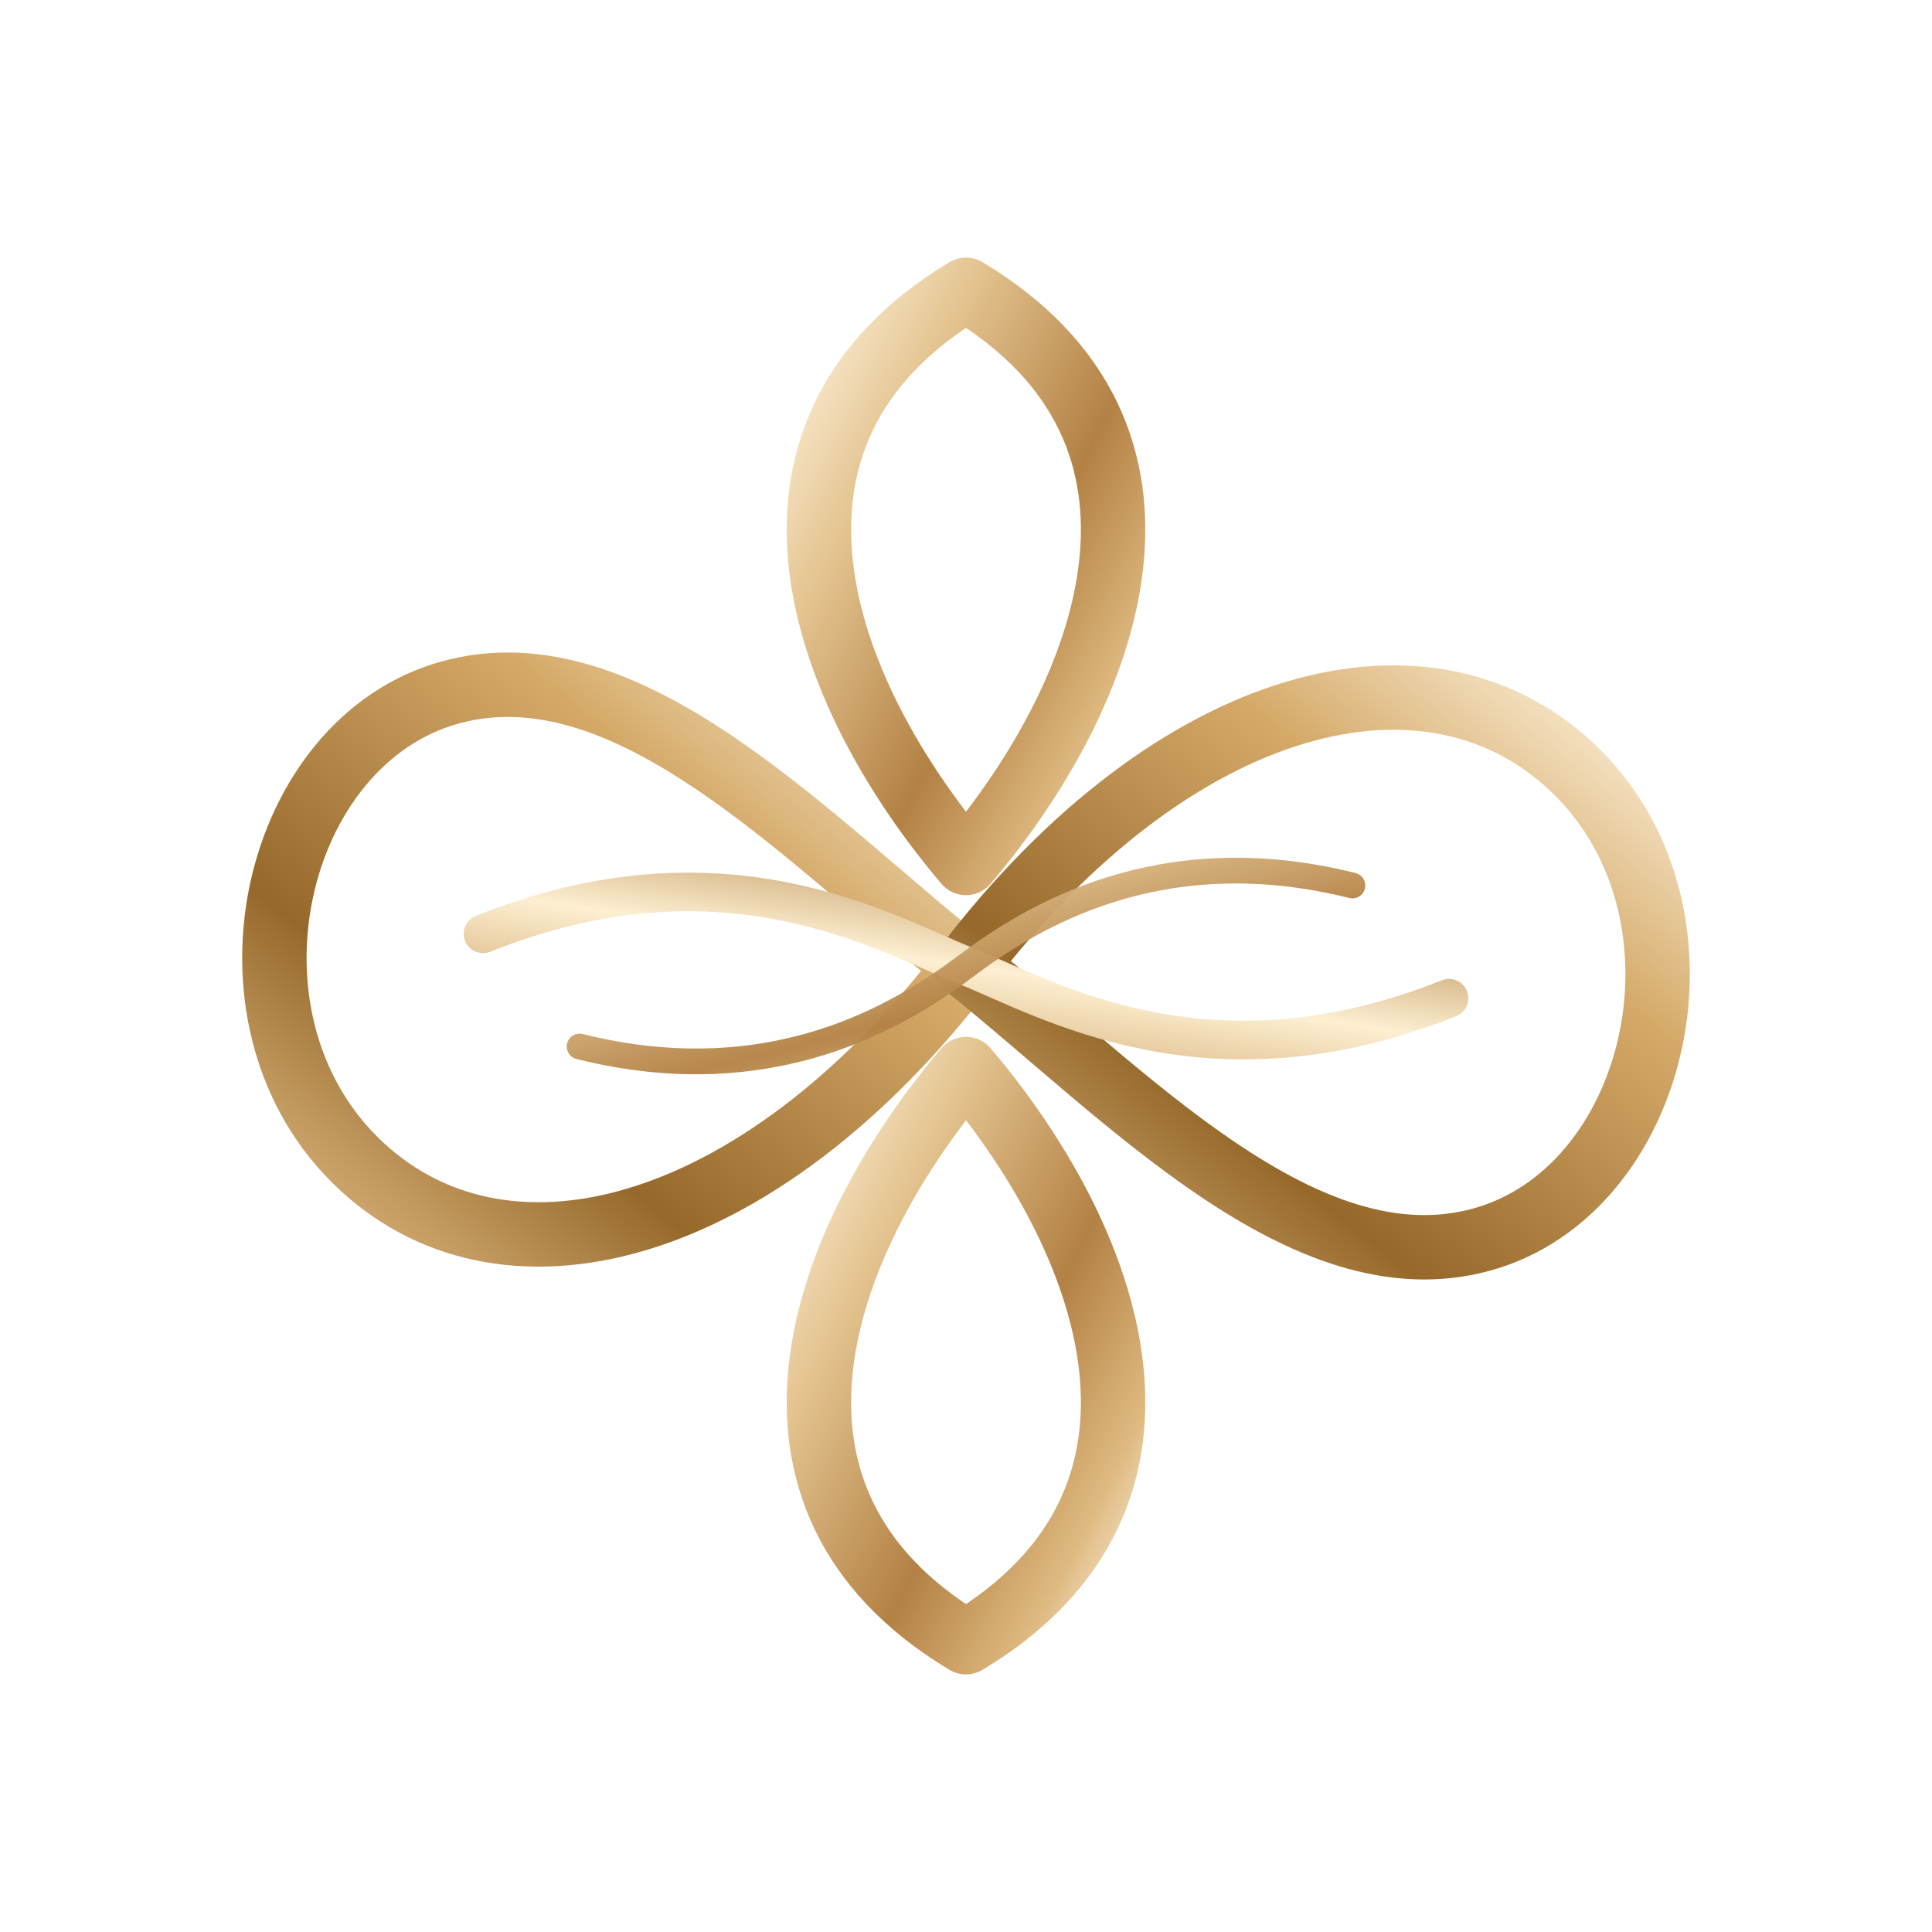
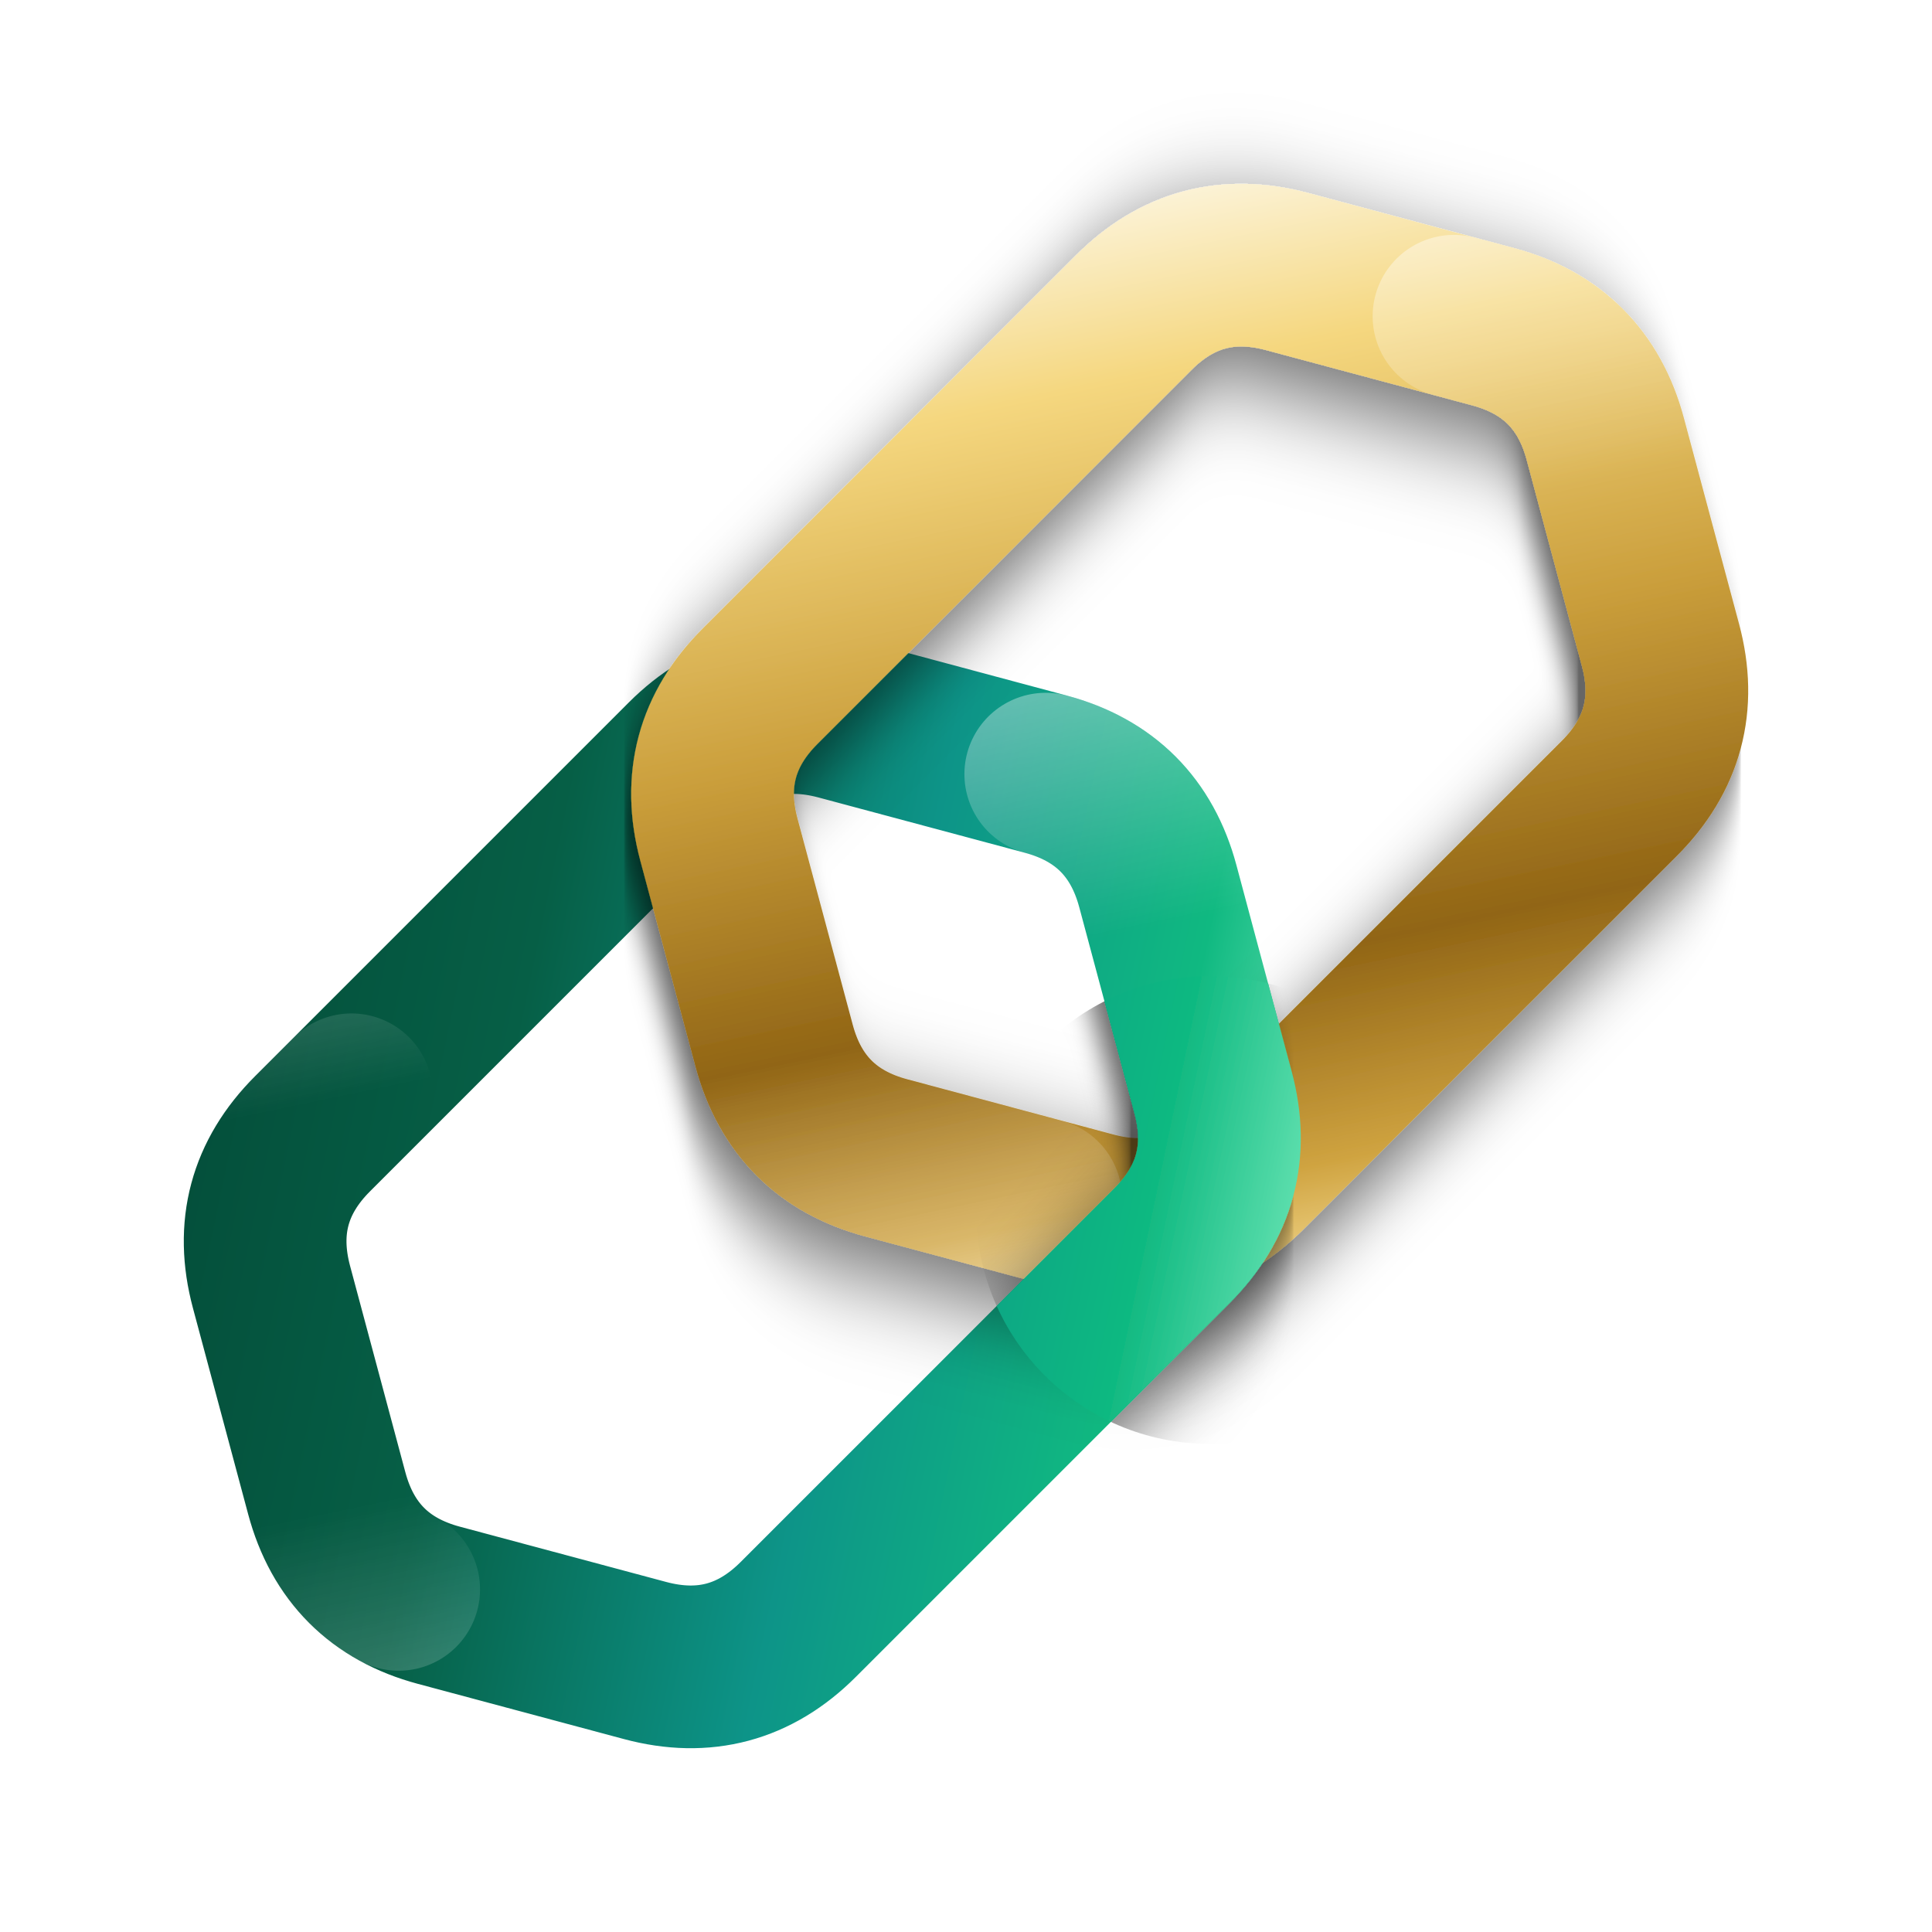
- <svg xmlns="http://www.w3.org/2000/svg" viewBox="0 0 600 600" width="100%" height="100%">
+ <svg xmlns="http://www.w3.org/2000/svg" viewBox="60 60 380 380" width="100%" height="100%">
  <defs>
-     <linearGradient id="gold1" x1="0%" y1="0%" x2="100%" y2="100%">
-       <stop offset="0%" stop-color="#FDF1DA" />
-       <stop offset="25%" stop-color="#E4C490" />
-       <stop offset="60%" stop-color="#B38144" />
-       <stop offset="85%" stop-color="#DEB980" />
-       <stop offset="100%" stop-color="#FBF0D8" />
+     <linearGradient id="emeraldGrad" x1="0%" y1="100%" x2="100%" y2="0%">
+       <stop offset="0%" stop-color="#044E3A" />
+       <stop offset="28%" stop-color="#065F46" />
+       <stop offset="60%" stop-color="#0D9488" />
+       <stop offset="85%" stop-color="#10B981" />
+       <stop offset="100%" stop-color="#6EE7B7" />
    </linearGradient>
-     <linearGradient id="gold2" x1="100%" y1="0%" x2="0%" y2="100%">
-       <stop offset="0%" stop-color="#FFF5E1" />
-       <stop offset="30%" stop-color="#D5AA69" />
-       <stop offset="70%" stop-color="#96692B" />
-       <stop offset="100%" stop-color="#E2BC85" />
+     <linearGradient id="goldGrad" x1="0%" y1="0%" x2="100%" y2="100%">
+       <stop offset="0%" stop-color="#FDF8E7" />
+       <stop offset="18%" stop-color="#F5D77F" />
+       <stop offset="45%" stop-color="#CA9E3B" />
+       <stop offset="70%" stop-color="#916515" />
+       <stop offset="88%" stop-color="#CFA340" />
+       <stop offset="100%" stop-color="#FCE6A2" />
    </linearGradient>
-     <linearGradient id="gold3" x1="0%" y1="100%" x2="100%" y2="0%">
-       <stop offset="0%" stop-color="#C79653" />
-       <stop offset="50%" stop-color="#FDEFD2" />
-       <stop offset="100%" stop-color="#AA7834" />
+     <filter id="linkShadow" x="-35%" y="-35%" width="170%" height="170%">
+       <feDropShadow dx="3" dy="5" stdDeviation="7" flood-color="#000000" flood-opacity="0.6" />
+     </filter>
+     <linearGradient id="sheen" x1="0%" y1="0%" x2="100%" y2="100%">
+       <stop offset="0%" stop-color="#FFFFFF" stop-opacity="0.75" />
+       <stop offset="35%" stop-color="#FFFFFF" stop-opacity="0.0" />
+       <stop offset="70%" stop-color="#FFFFFF" stop-opacity="0.0" />
+       <stop offset="100%" stop-color="#FFFFFF" stop-opacity="0.45" />
    </linearGradient>
+     <path id="hexLink" d="M -15.59 -100.00 Q 0.00 -109.00 15.59 -100.00 L 51.96 -79.00 Q 67.55 -70.00 67.55 -52.00 L 67.55 52.00 Q 67.55 70.00 51.96 79.00 L 15.59 100.00 Q 0.00 109.00 -15.59 100.00 L -51.96 79.00 Q -67.55 70.00 -67.55 52.00 L -67.55 -52.00 Q -67.55 -70.00 -51.96 -79.00 Z" fill="none" stroke-width="32" stroke-linejoin="round" stroke-linecap="round" />
+     <clipPath id="crossingClip">
+       <circle cx="48" cy="48" r="46" />
+     </clipPath>
  </defs>
-   <g transform="translate(300, 300)" stroke-linecap="round" stroke-linejoin="round">
-     <path d="M 0,-32               C -45,-85 -75,-165 0,-210               C 75,-165 45,-85 0,-32 Z" fill="none" stroke="url(#gold1)" stroke-width="20" />
-     <path d="M 0,32               C -45,85 -75,165 0,210               C 75,165 45,85 0,32 Z" fill="none" stroke="url(#gold1)" stroke-width="20" />
-     <path d="M 0,0               C -65,85 -145,105 -190,60               C -235,15 -215,-70 -160,-85               C -105,-100 -50,-40 0,0" fill="none" stroke="url(#gold2)" stroke-width="20" />
-     <path d="M 0,0               C 65,-85 145,-105 190,-60               C 235,-15 215,70 160,85               C 105,100 50,40 0,0" fill="none" stroke="url(#gold2)" stroke-width="20" />
-     <path d="M -150,-10               C -75,-40 -25,-10 0,0               C 25,10 75,40 150,10" fill="none" stroke="url(#gold3)" stroke-width="12" />
-     <path d="M -120,25               C -60,40 -20,15 0,0               C 20,-15 60,-40 120,-25" fill="none" stroke="url(#gold1)" stroke-width="8" opacity="0.95" />
+   <g transform="translate(250, 250)">
+     <g id="linkEmerald" transform="translate(-44, 44) rotate(45)">
+       <use href="#hexLink" stroke="url(#emeraldGrad)" />
+       <use href="#hexLink" stroke="url(#sheen)" stroke-width="2.5" stroke-dasharray="110 200" stroke-dashoffset="15" opacity="0.75" />
+     </g>
+     <g id="linkGold" transform="translate(44, -44) rotate(45)">
+       <use href="#hexLink" stroke="url(#goldGrad)" filter="url(#linkShadow)" />
+       <use href="#hexLink" stroke="url(#sheen)" stroke-width="2.5" stroke-dasharray="110 200" stroke-dashoffset="55" opacity="0.8" />
+     </g>
+     <g clip-path="url(#crossingClip)">
+       <g transform="translate(-44, 44) rotate(45)">
+         <use href="#hexLink" stroke="url(#emeraldGrad)" filter="url(#linkShadow)" />
+         <use href="#hexLink" stroke="url(#sheen)" stroke-width="2.5" stroke-dasharray="110 200" stroke-dashoffset="15" opacity="0.75" />
+       </g>
+     </g>
  </g>
</svg>
